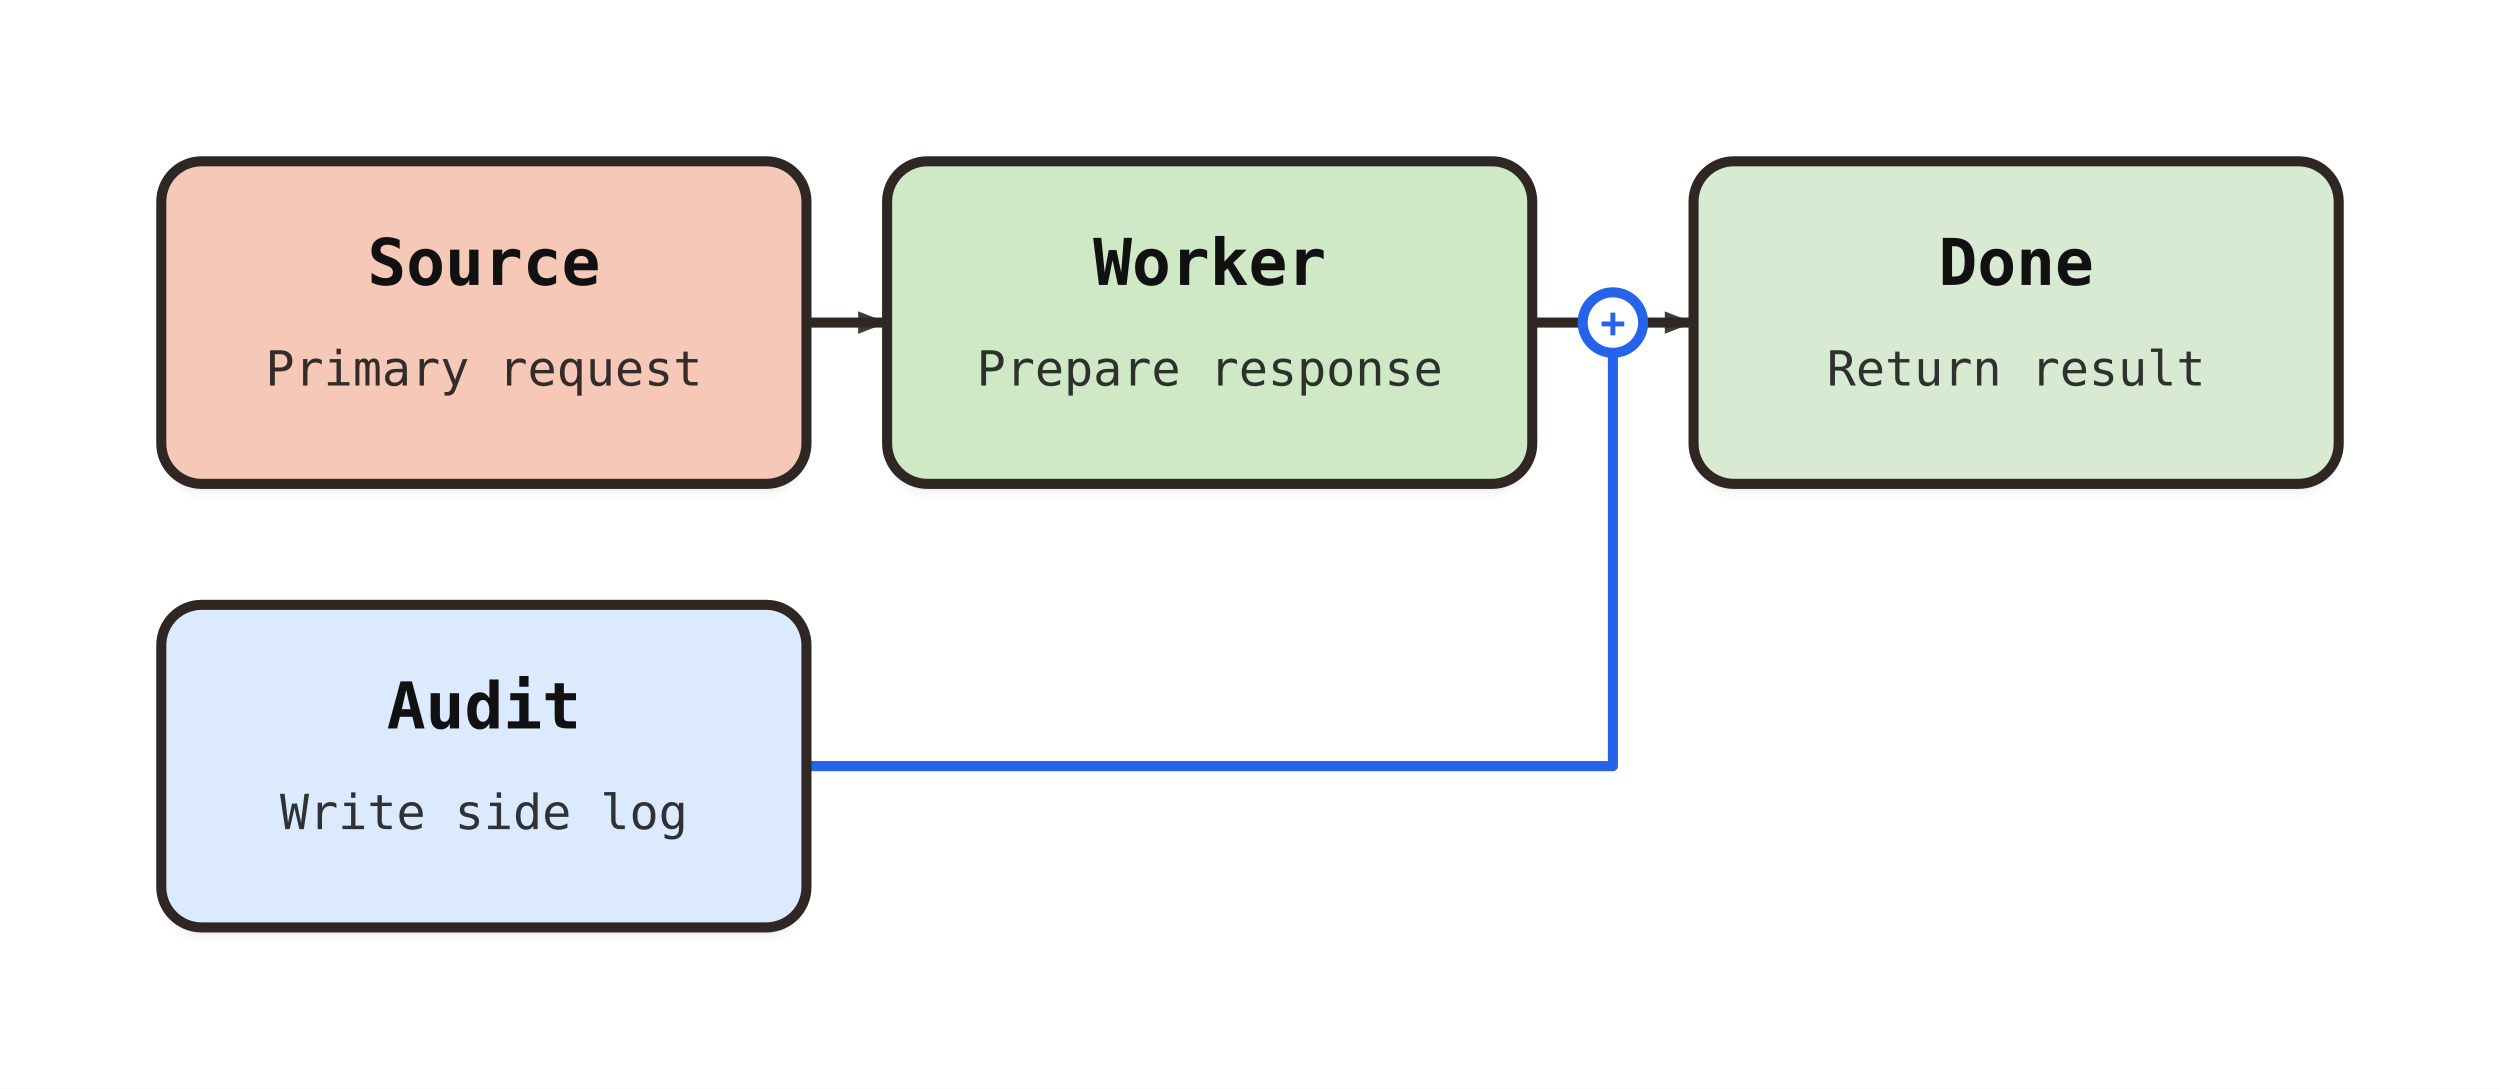
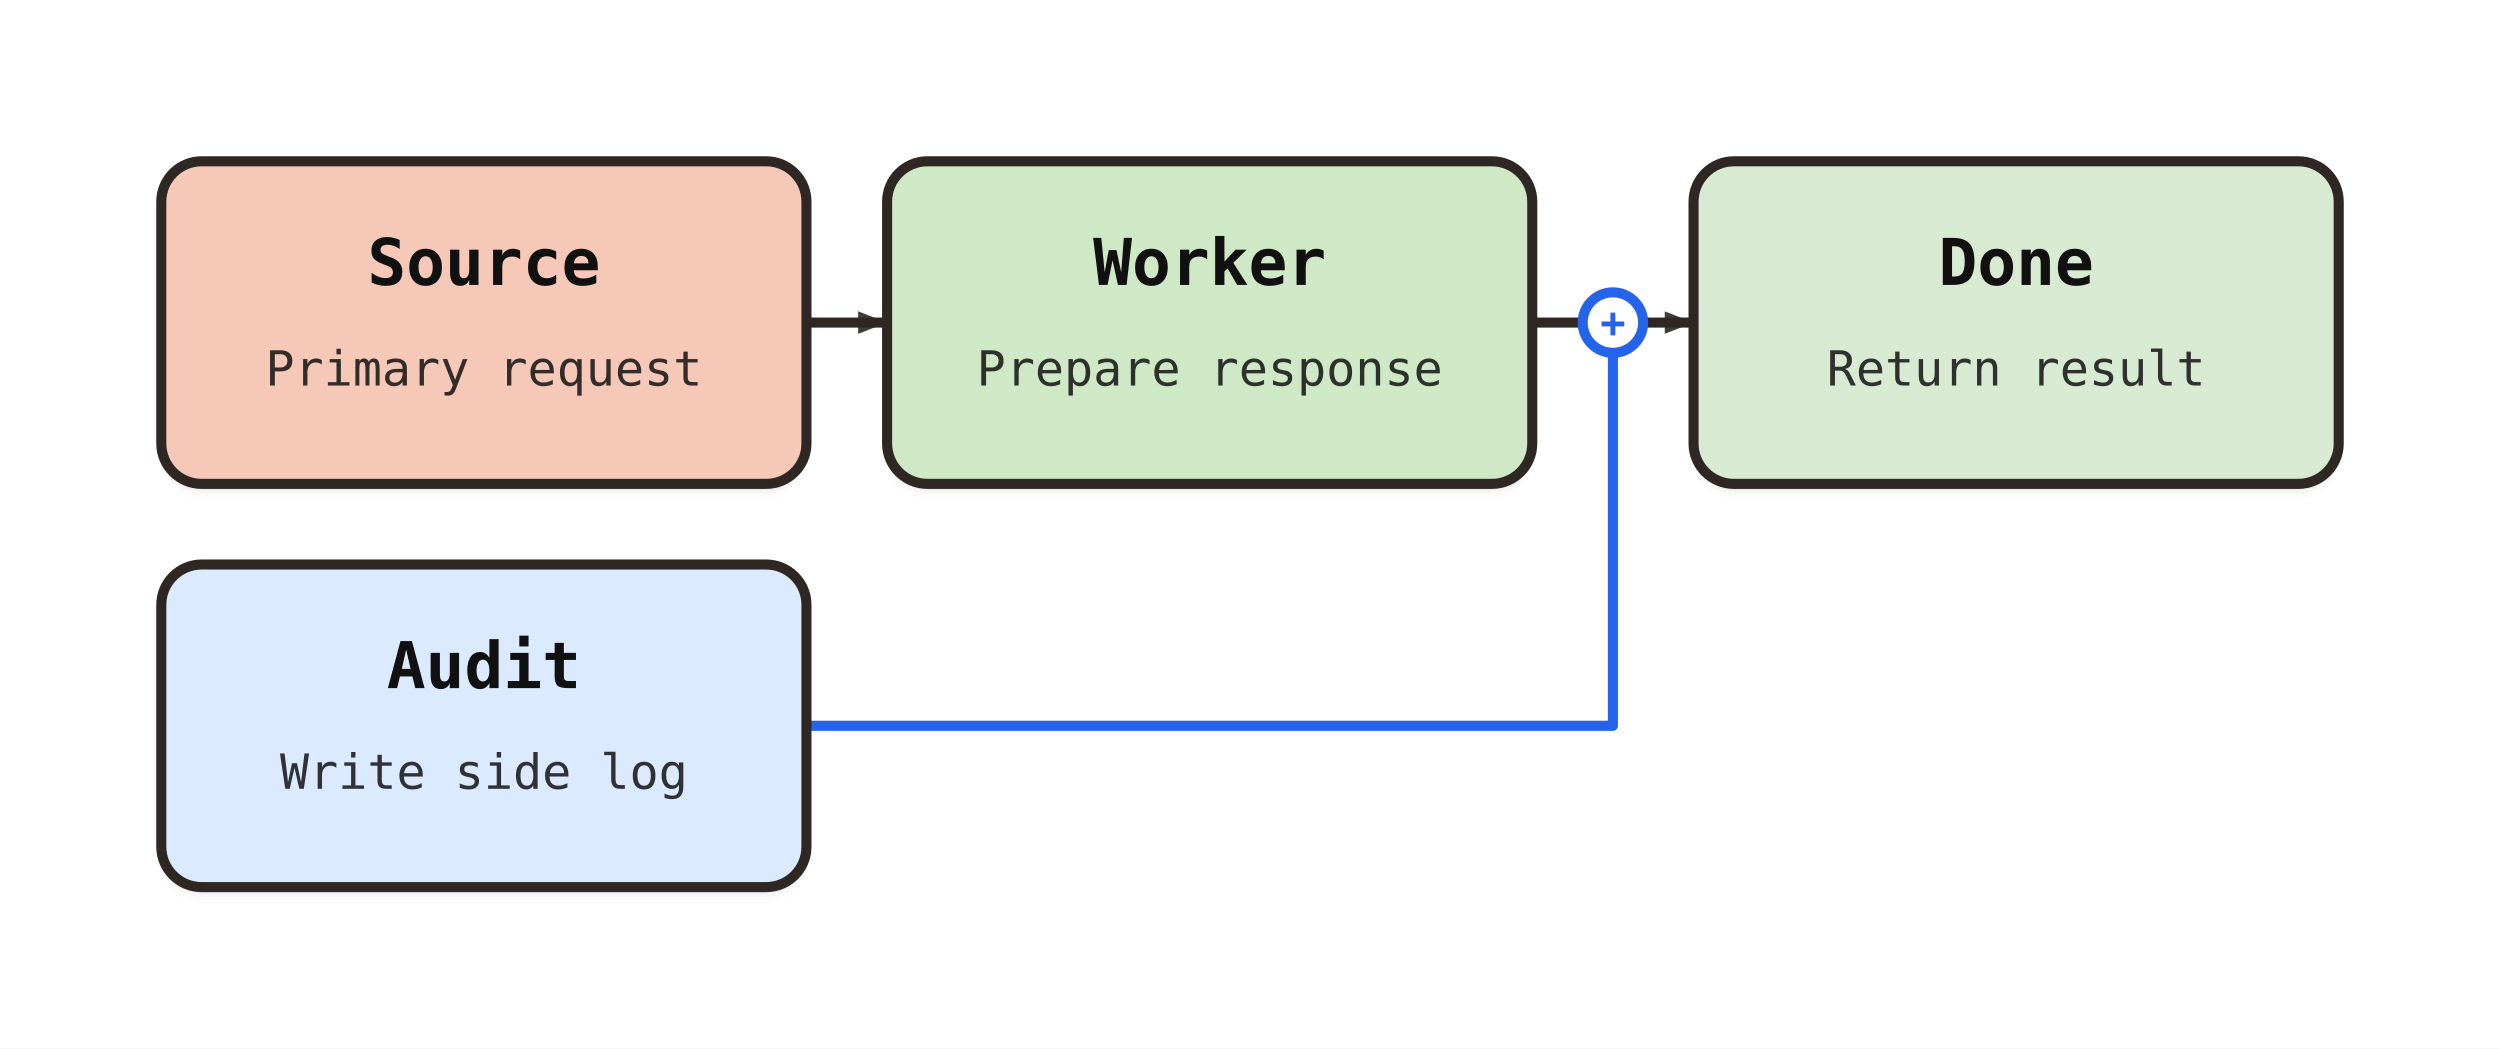
- <svg xmlns="http://www.w3.org/2000/svg" width="620" height="270" viewBox="0 0 620 270" fill="none" font-family="'DejaVu Sans Mono', 'IBM Plex Mono', Menlo, Consolas, monospace">
+ <svg xmlns="http://www.w3.org/2000/svg" width="620" height="260" viewBox="0 0 620 260" fill="none" font-family="'DejaVu Sans Mono', 'IBM Plex Mono', Menlo, Consolas, monospace">
  <defs>
    <filter id="drop-shadow" x="-20%" y="-20%" width="140%" height="140%">
      <feMerge>
        <feMergeNode in="shadow1" />
        <feMergeNode in="shadow2" />
        <feMergeNode in="SourceGraphic" />
      </feMerge>
      <feGaussianBlur in="SourceAlpha" stdDeviation="0" result="blur1" />
      <feOffset dx="0" dy="6" in="blur1" result="offsetblur1" />
      <feComponentTransfer in="offsetblur1" result="shadow1">
        <feFuncA type="linear" slope="0.07" />
      </feComponentTransfer>
      <feGaussianBlur in="SourceAlpha" stdDeviation="1.5" result="blur2" />
      <feOffset dx="0" dy="1.6" in="blur2" result="offsetblur2" />
      <feComponentTransfer in="offsetblur2" result="shadow2">
        <feFuncA type="linear" slope="0.14" />
      </feComponentTransfer>
    </filter>
    <marker id="arrow-9c411f5adb" viewBox="0 0 13.36 13.36" refX="12.02" refY="6.68" markerWidth="8" markerHeight="8" orient="auto" markerUnits="userSpaceOnUse">
      <path d="M 0 2 L 12.02 6.68 L 0 11.36 Z" fill="#2563EB" opacity="0.9" />
    </marker>
    <marker id="arrow-79cb33f245" viewBox="0 0 13.36 13.36" refX="12.02" refY="6.68" markerWidth="8" markerHeight="8" orient="auto" markerUnits="userSpaceOnUse">
      <path d="M 0 2 L 12.02 6.68 L 0 11.36 Z" fill="#2E2723" opacity="0.9" />
    </marker>
  </defs>
-   <rect x="0" y="0" width="620" height="270" fill="#FFFFFF" />
+   <rect x="0" y="0" width="620" height="260" fill="#FFFFFF" />
  <g id="groups" />
  <g id="edges">
    <path d="M 200 80 L 220 80" stroke="#2E2723" stroke-width="2.5" stroke-linecap="round" stroke-linejoin="round" marker-end="url(#arrow-79cb33f245)" />
    <path d="M 380 80 L 390 80 L 410 80 L 420 80" stroke="#2E2723" stroke-width="2.5" stroke-linecap="round" stroke-linejoin="round" marker-end="url(#arrow-79cb33f245)" />
-     <path d="M 200 190 L 400 190 L 400 87.5" stroke="#2563EB" stroke-width="2.5" stroke-linecap="round" stroke-linejoin="round" />
+     <path d="M 200 180 L 400 180 L 400 87.5" stroke="#2563EB" stroke-width="2.5" stroke-linecap="round" stroke-linejoin="round" />
  </g>
  <g id="edge-joins">
    <circle cx="400" cy="80" r="7.5" fill="#FFFFFF" stroke="#2563EB" stroke-width="2.5" />
    <text x="400" y="80" fill="#2563EB" text-anchor="middle" dominant-baseline="central" font-family="'DejaVu Sans Mono', 'IBM Plex Mono', Menlo, Consolas, monospace" font-size="10.5" font-weight="650">+</text>
  </g>
  <g id="nodes">
    <g id="source">
      <rect x="40" y="40" width="160" height="80" rx="10" ry="10" fill="#000000" opacity="0.05" />
      <rect x="40" y="40.8" width="160" height="80" rx="10" ry="10" fill="#000000" opacity="0.04" />
      <rect x="40" y="41.6" width="160" height="80" rx="10" ry="10" fill="#000000" opacity="0.04" />
      <rect x="40" y="42.4" width="160" height="80" rx="10" ry="10" fill="#000000" opacity="0.02" />
      <rect x="40" y="43.2" width="160" height="80" rx="10" ry="10" fill="#000000" opacity="0.01" />
      <rect x="40" y="44" width="160" height="80" rx="10" ry="10" fill="#000000" opacity="0.01" />
      <rect x="40" y="40" width="160" height="80" rx="10" ry="10" fill="#F6C8B8" stroke="#2E2723" stroke-width="2.5" />
      <text x="120" y="70.66" fill="#111111" text-anchor="middle" font-family="'DejaVu Sans Mono', 'IBM Plex Mono', Menlo, Consolas, monospace" font-size="16" font-weight="650">Source</text>
      <text x="120" y="95.62" fill="#111111" text-anchor="middle" font-family="'DejaVu Sans Mono', 'IBM Plex Mono', Menlo, Consolas, monospace" font-size="12" font-weight="400" opacity="0.85">Primary request</text>
    </g>
    <g id="audit">
-       <rect x="40" y="150" width="160" height="80" rx="10" ry="10" fill="#000000" opacity="0.05" />
-       <rect x="40" y="150.8" width="160" height="80" rx="10" ry="10" fill="#000000" opacity="0.04" />
-       <rect x="40" y="151.6" width="160" height="80" rx="10" ry="10" fill="#000000" opacity="0.04" />
-       <rect x="40" y="152.4" width="160" height="80" rx="10" ry="10" fill="#000000" opacity="0.02" />
-       <rect x="40" y="153.2" width="160" height="80" rx="10" ry="10" fill="#000000" opacity="0.01" />
-       <rect x="40" y="154" width="160" height="80" rx="10" ry="10" fill="#000000" opacity="0.01" />
-       <rect x="40" y="150" width="160" height="80" rx="10" ry="10" fill="#DBEAFE" stroke="#2E2723" stroke-width="2.5" />
-       <text x="120" y="180.66" fill="#111111" text-anchor="middle" font-family="'DejaVu Sans Mono', 'IBM Plex Mono', Menlo, Consolas, monospace" font-size="16" font-weight="650">Audit</text>
-       <text x="120" y="205.62" fill="#111111" text-anchor="middle" font-family="'DejaVu Sans Mono', 'IBM Plex Mono', Menlo, Consolas, monospace" font-size="12" font-weight="400" opacity="0.85">Write side log</text>
+       <rect x="40" y="140" width="160" height="80" rx="10" ry="10" fill="#000000" opacity="0.05" />
+       <rect x="40" y="140.8" width="160" height="80" rx="10" ry="10" fill="#000000" opacity="0.04" />
+       <rect x="40" y="141.6" width="160" height="80" rx="10" ry="10" fill="#000000" opacity="0.04" />
+       <rect x="40" y="142.4" width="160" height="80" rx="10" ry="10" fill="#000000" opacity="0.02" />
+       <rect x="40" y="143.2" width="160" height="80" rx="10" ry="10" fill="#000000" opacity="0.01" />
+       <rect x="40" y="144" width="160" height="80" rx="10" ry="10" fill="#000000" opacity="0.01" />
+       <rect x="40" y="140" width="160" height="80" rx="10" ry="10" fill="#DBEAFE" stroke="#2E2723" stroke-width="2.5" />
+       <text x="120" y="170.66" fill="#111111" text-anchor="middle" font-family="'DejaVu Sans Mono', 'IBM Plex Mono', Menlo, Consolas, monospace" font-size="16" font-weight="650">Audit</text>
+       <text x="120" y="195.62" fill="#111111" text-anchor="middle" font-family="'DejaVu Sans Mono', 'IBM Plex Mono', Menlo, Consolas, monospace" font-size="12" font-weight="400" opacity="0.85">Write side log</text>
    </g>
    <g id="worker">
      <rect x="220" y="40" width="160" height="80" rx="10" ry="10" fill="#000000" opacity="0.05" />
      <rect x="220" y="40.8" width="160" height="80" rx="10" ry="10" fill="#000000" opacity="0.04" />
      <rect x="220" y="41.6" width="160" height="80" rx="10" ry="10" fill="#000000" opacity="0.04" />
      <rect x="220" y="42.4" width="160" height="80" rx="10" ry="10" fill="#000000" opacity="0.02" />
      <rect x="220" y="43.2" width="160" height="80" rx="10" ry="10" fill="#000000" opacity="0.01" />
      <rect x="220" y="44" width="160" height="80" rx="10" ry="10" fill="#000000" opacity="0.01" />
      <rect x="220" y="40" width="160" height="80" rx="10" ry="10" fill="#CFE8C6" stroke="#2E2723" stroke-width="2.5" />
      <text x="300" y="70.66" fill="#111111" text-anchor="middle" font-family="'DejaVu Sans Mono', 'IBM Plex Mono', Menlo, Consolas, monospace" font-size="16" font-weight="650">Worker</text>
      <text x="300" y="95.62" fill="#111111" text-anchor="middle" font-family="'DejaVu Sans Mono', 'IBM Plex Mono', Menlo, Consolas, monospace" font-size="12" font-weight="400" opacity="0.85">Prepare response</text>
    </g>
    <g id="done">
      <rect x="420" y="40" width="160" height="80" rx="10" ry="10" fill="#000000" opacity="0.05" />
      <rect x="420" y="40.8" width="160" height="80" rx="10" ry="10" fill="#000000" opacity="0.04" />
      <rect x="420" y="41.6" width="160" height="80" rx="10" ry="10" fill="#000000" opacity="0.04" />
      <rect x="420" y="42.4" width="160" height="80" rx="10" ry="10" fill="#000000" opacity="0.02" />
      <rect x="420" y="43.2" width="160" height="80" rx="10" ry="10" fill="#000000" opacity="0.01" />
      <rect x="420" y="44" width="160" height="80" rx="10" ry="10" fill="#000000" opacity="0.01" />
      <rect x="420" y="40" width="160" height="80" rx="10" ry="10" fill="#D9EAD3" stroke="#2E2723" stroke-width="2.5" />
      <text x="500" y="70.66" fill="#111111" text-anchor="middle" font-family="'DejaVu Sans Mono', 'IBM Plex Mono', Menlo, Consolas, monospace" font-size="16" font-weight="650">Done</text>
      <text x="500" y="95.62" fill="#111111" text-anchor="middle" font-family="'DejaVu Sans Mono', 'IBM Plex Mono', Menlo, Consolas, monospace" font-size="12" font-weight="400" opacity="0.85">Return result</text>
    </g>
  </g>
</svg>
